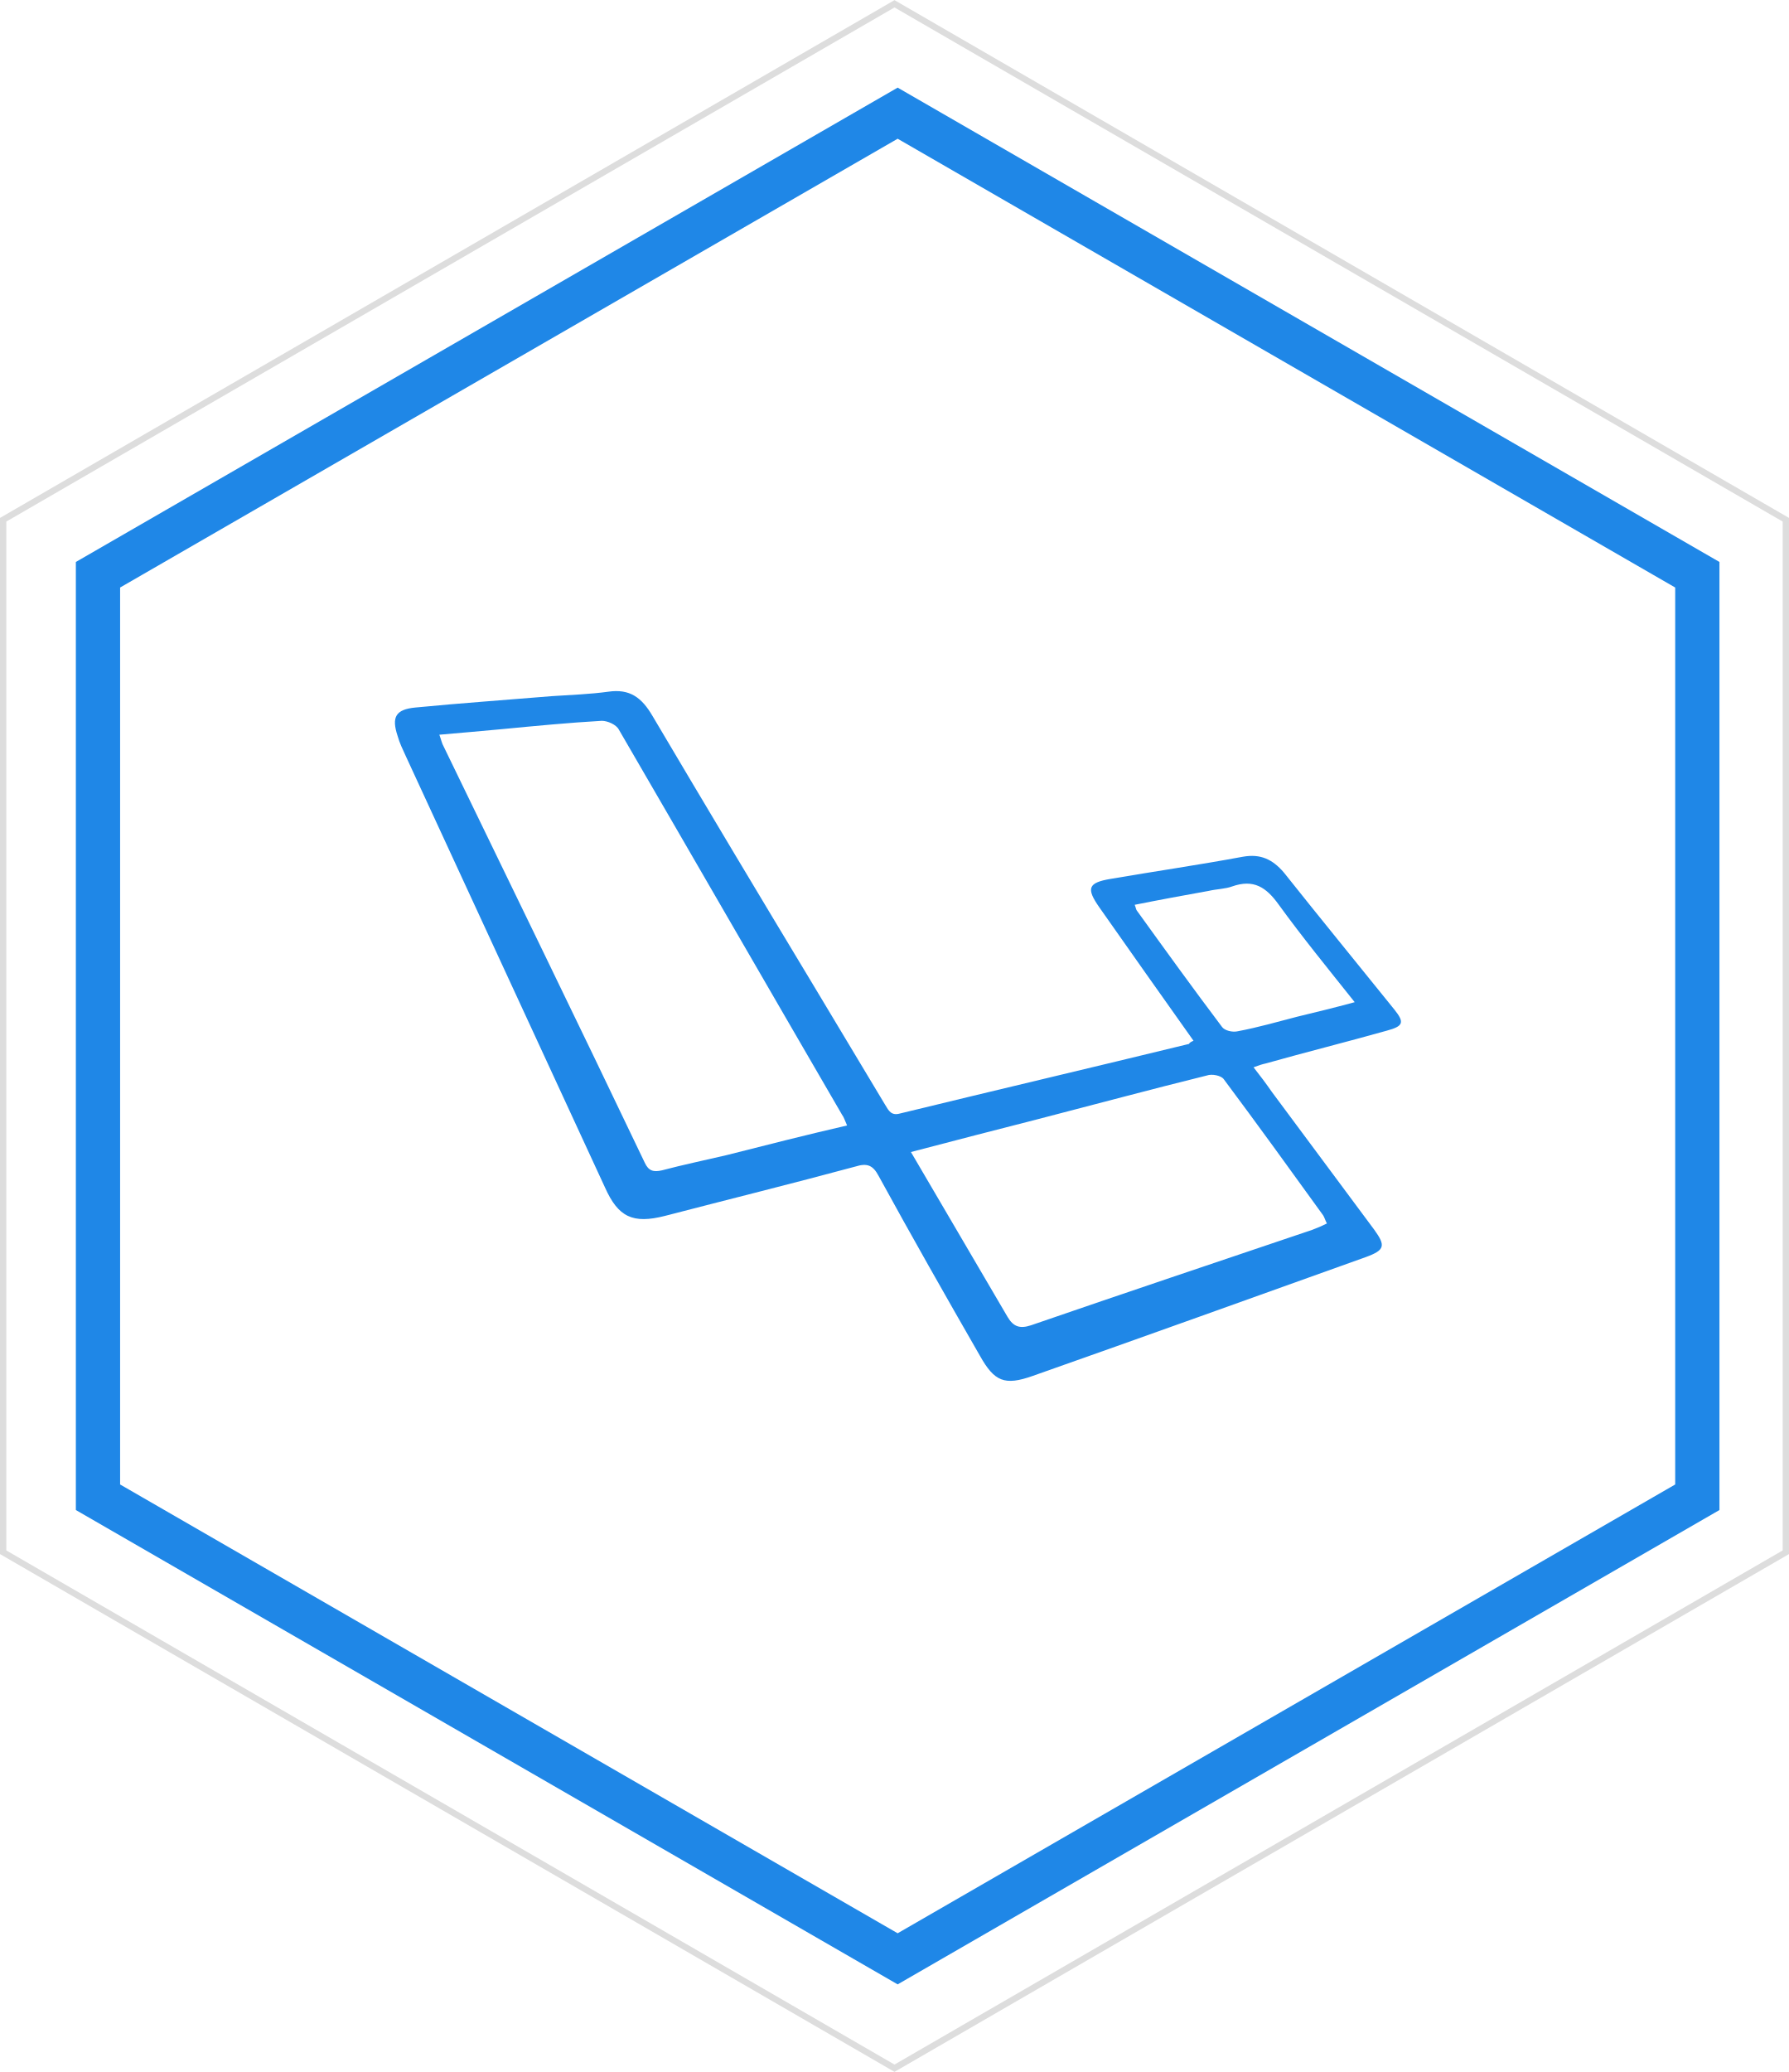
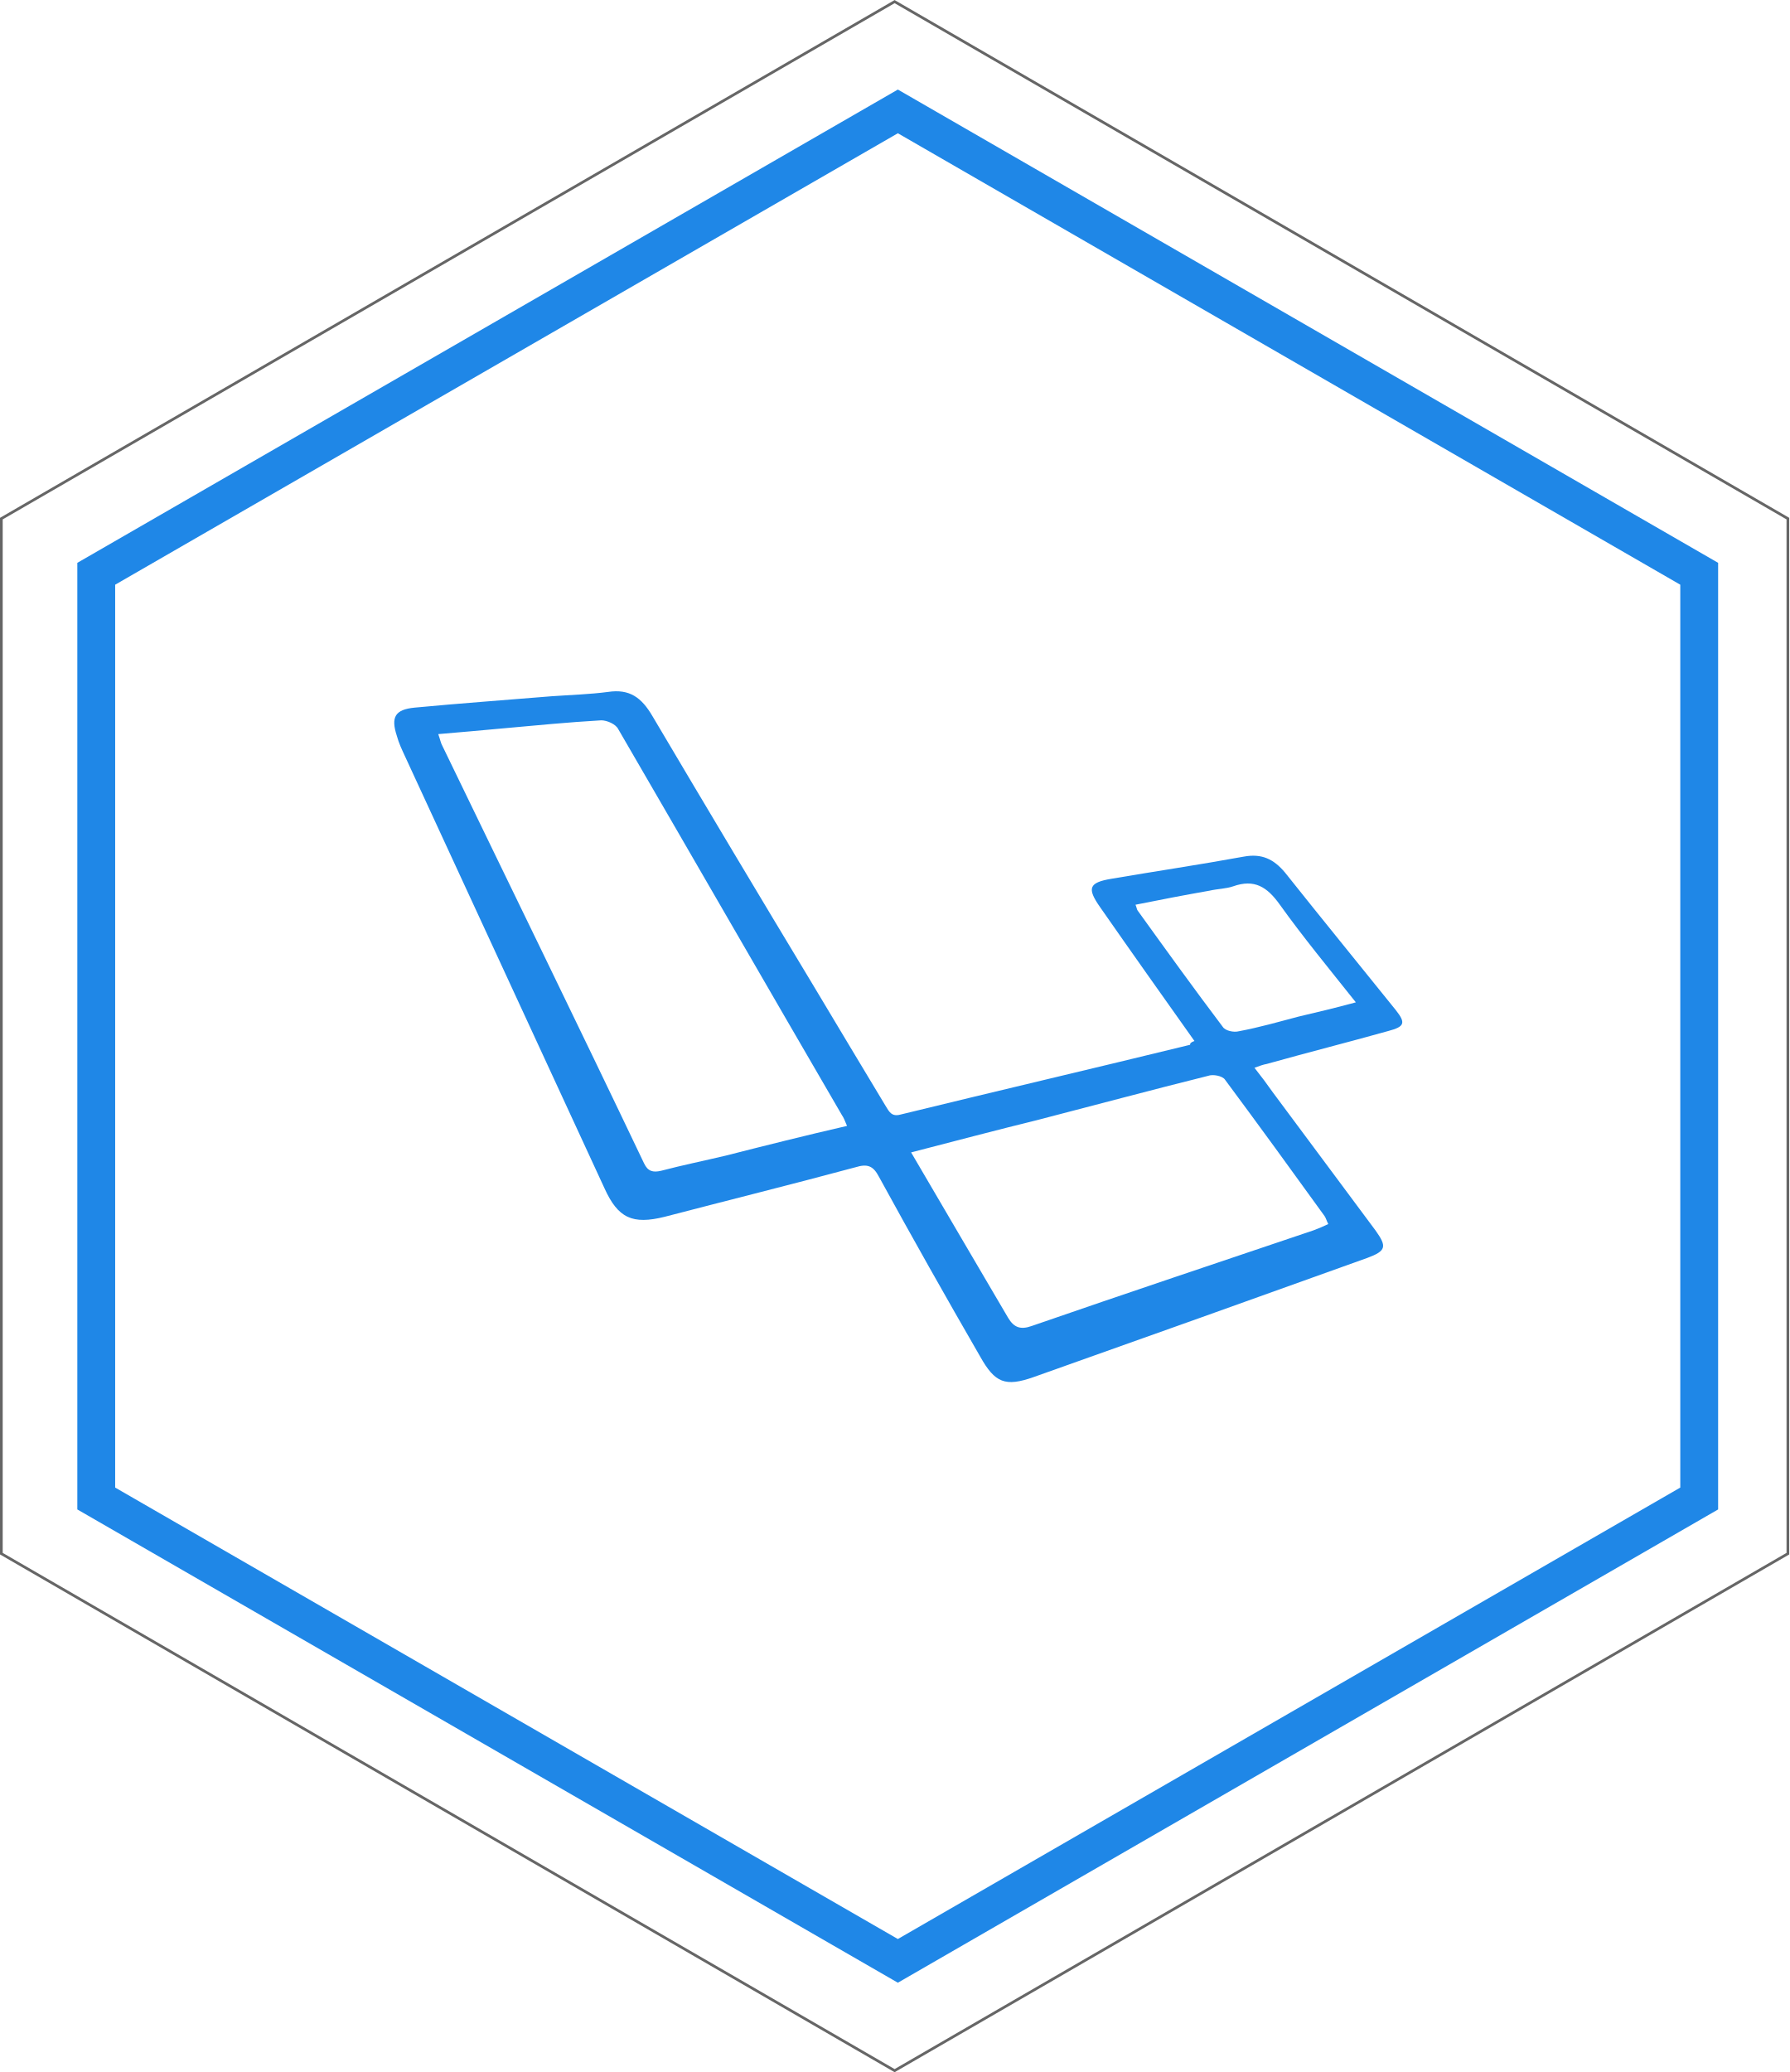
- <svg xmlns="http://www.w3.org/2000/svg" version="1.1" id="Layer_1" x="0px" y="0px" viewBox="0 0 283 327.7" enable-background="new 0 0 283 327.7" xml:space="preserve">
-   <polygon fill="none" stroke="#1F87E7" stroke-width="7" stroke-miterlimit="10" points="15.5,90.9 142,17.9 268.5,90.9 268.5,236.8   142,309.8 15.5,236.8 " />
-   <polygon fill="none" stroke="#DDDDDD" stroke-miterlimit="10" points="0.5,82.2 141.5,0.6 282.5,82.2 282.5,245.5 141.5,327.1   0.5,245.5 " />
-   <path fill="#1F87E7" d="M188.8,164.6c-5.1-7.2-10-14.1-14.9-21.1c-2.1-3-1.8-3.9,1.8-4.5c7-1.2,13.9-2.2,20.9-3.5  c2.8-0.5,4.7,0.4,6.5,2.5c5.8,7.3,11.7,14.5,17.5,21.7c1.6,2,1.4,2.6-1.2,3.3c-6.4,1.8-12.8,3.4-19.2,5.2c-0.5,0.1-1.1,0.3-1.9,0.6  c1.1,1.4,2,2.6,2.9,3.9c5.4,7.3,10.8,14.5,16.2,21.8c1.8,2.5,1.7,3.2-1.3,4.3c-17.6,6.3-35.1,12.6-52.7,18.8  c-4.5,1.6-6.1,0.9-8.4-3.2c-5.4-9.4-10.8-18.9-16-28.4c-0.9-1.7-1.8-2.1-3.7-1.5c-10,2.7-20.1,5.2-30.1,7.8  c-5.1,1.3-7.4,0.2-9.5-4.5c-10.5-22.7-21-45.5-31.5-68.2c-0.5-1.1-1-2.1-1.3-3.2c-1-3-0.3-4.2,2.8-4.5c7.2-0.7,14.4-1.2,21.6-1.8  c3-0.2,6-0.3,8.9-0.7c3.4-0.5,5.3,0.9,7,3.8c8.4,14.2,16.9,28.4,25.4,42.5c3.8,6.3,7.6,12.7,11.4,19c0.6,1,1,1.8,2.4,1.4  c15.2-3.7,30.5-7.3,45.7-11C188.1,165,188.3,164.8,188.8,164.6z M134,178c-0.4-0.9-0.5-1.3-0.8-1.7c-11.8-20.3-23.5-40.6-35.3-60.9  c-0.4-0.8-1.8-1.4-2.7-1.4c-5.2,0.3-10.4,0.8-15.6,1.3c-3.3,0.3-6.5,0.6-10.1,0.9c0.3,0.8,0.4,1.4,0.7,1.9  c10.6,21.9,21.3,43.8,31.8,65.8c0.6,1.3,1.4,1.5,2.7,1.2c3.4-0.9,6.8-1.6,10.2-2.4C121.2,181.1,127.5,179.5,134,178z M144.1,182.2  c5.3,9,10.3,17.6,15.3,26.1c0.9,1.5,1.9,1.9,3.7,1.3c14.8-5.1,29.7-10.1,44.5-15.1c0.8-0.3,1.5-0.6,2.3-1c-0.3-0.6-0.4-1-0.6-1.3  c-5.2-7.2-10.4-14.4-15.7-21.5c-0.4-0.6-1.9-0.9-2.7-0.6c-8.9,2.2-17.8,4.6-26.7,6.9C157.5,178.7,151,180.4,144.1,182.2z   M214.3,158.5c-4.3-5.4-8.3-10.3-12-15.4c-2-2.8-4-4.1-7.4-2.9c-1.1,0.4-2.4,0.4-3.7,0.7c-3.9,0.7-7.7,1.4-11.7,2.2  c0.2,0.5,0.2,0.8,0.4,1c4.4,6.1,8.8,12.2,13.4,18.3c0.4,0.6,1.7,0.9,2.5,0.7c3.2-0.6,6.3-1.5,9.4-2.3  C208.1,160.1,211,159.4,214.3,158.5z" />
+ <svg xmlns="http://www.w3.org/2000/svg" version="1.1" id="Layer_1" x="0px" y="0px" viewBox="181.1 0.8 661.9 766.3" enable-background="new 181.1 0.8 661.9 766.3" xml:space="preserve">
+   <polygon fill="none" stroke="#1F87E7" stroke-width="14" stroke-miterlimit="10" points="216.7,213 513.2,42 809.6,213 809.6,555   513.2,726 216.7,555 " />
+   <polygon fill="none" stroke="#666666" stroke-miterlimit="10" points="181.6,192.6 512,1.4 842.4,192.6 842.4,575.4 512,766.6   181.6,575.4 " />
+   <path fill="#1F87E7" d="M622.9,385.8c-12-16.9-23.4-33-34.9-49.5c-4.9-7-4.2-9.1,4.2-10.5c16.4-2.8,32.6-5.2,49-8.2  c6.6-1.2,11,0.9,15.2,5.9c13.6,17.1,27.4,34,41,50.9c3.7,4.7,3.3,6.1-2.8,7.7c-15,4.2-30,8-45,12.2c-1.2,0.2-2.6,0.7-4.5,1.4  c2.6,3.3,4.7,6.1,6.8,9.1c12.7,17.1,25.3,34,38,51.1c4.2,5.9,4,7.5-3,10.1c-41.2,14.8-82.3,29.5-123.5,44.1  c-10.5,3.7-14.3,2.1-19.7-7.5c-12.7-22-25.3-44.3-37.5-66.6c-2.1-4-4.2-4.9-8.7-3.5c-23.4,6.3-47.1,12.2-70.5,18.3  c-12,3-17.3,0.5-22.3-10.5c-24.6-53.2-49.2-106.6-73.8-159.8c-1.2-2.6-2.3-4.9-3-7.5c-2.3-7-0.7-9.8,6.6-10.5  c16.9-1.6,33.7-2.8,50.6-4.2c7-0.5,14.1-0.7,20.9-1.6c8-1.2,12.4,2.1,16.4,8.9c19.7,33.3,39.6,66.6,59.5,99.6  c8.9,14.8,17.8,29.8,26.7,44.5c1.4,2.3,2.3,4.2,5.6,3.3c35.6-8.7,71.5-17.1,107.1-25.8C621.2,386.7,621.7,386.2,622.9,385.8z   M494.4,417.2c-0.9-2.1-1.2-3-1.9-4c-27.7-47.6-55.1-95.2-82.7-142.7c-0.9-1.9-4.2-3.3-6.3-3.3c-12.2,0.7-24.4,1.9-36.6,3  c-7.7,0.7-15.2,1.4-23.7,2.1c0.7,1.9,0.9,3.3,1.6,4.5c24.8,51.3,49.9,102.6,74.5,154.2c1.4,3,3.3,3.5,6.3,2.8  c8-2.1,15.9-3.7,23.9-5.6C464.4,424.4,479.2,420.7,494.4,417.2z M518.1,427c12.4,21.1,24.1,41.2,35.9,61.2c2.1,3.5,4.5,4.5,8.7,3  c34.7-12,69.6-23.7,104.3-35.4c1.9-0.7,3.5-1.4,5.4-2.3c-0.7-1.4-0.9-2.3-1.4-3c-12.2-16.9-24.4-33.7-36.8-50.4  c-0.9-1.4-4.5-2.1-6.3-1.4c-20.9,5.2-41.7,10.8-62.6,16.2C549.5,418.8,534.3,422.8,518.1,427z M682.6,371.5  c-10.1-12.7-19.5-24.1-28.1-36.1c-4.7-6.6-9.4-9.6-17.3-6.8c-2.6,0.9-5.6,0.9-8.7,1.6c-9.1,1.6-18,3.3-27.4,5.2  c0.5,1.2,0.5,1.9,0.9,2.3c10.3,14.3,20.6,28.6,31.4,42.9c0.9,1.4,4,2.1,5.9,1.6c7.5-1.4,14.8-3.5,22-5.4  C668.1,375.2,674.9,373.6,682.6,371.5z" />
</svg>
